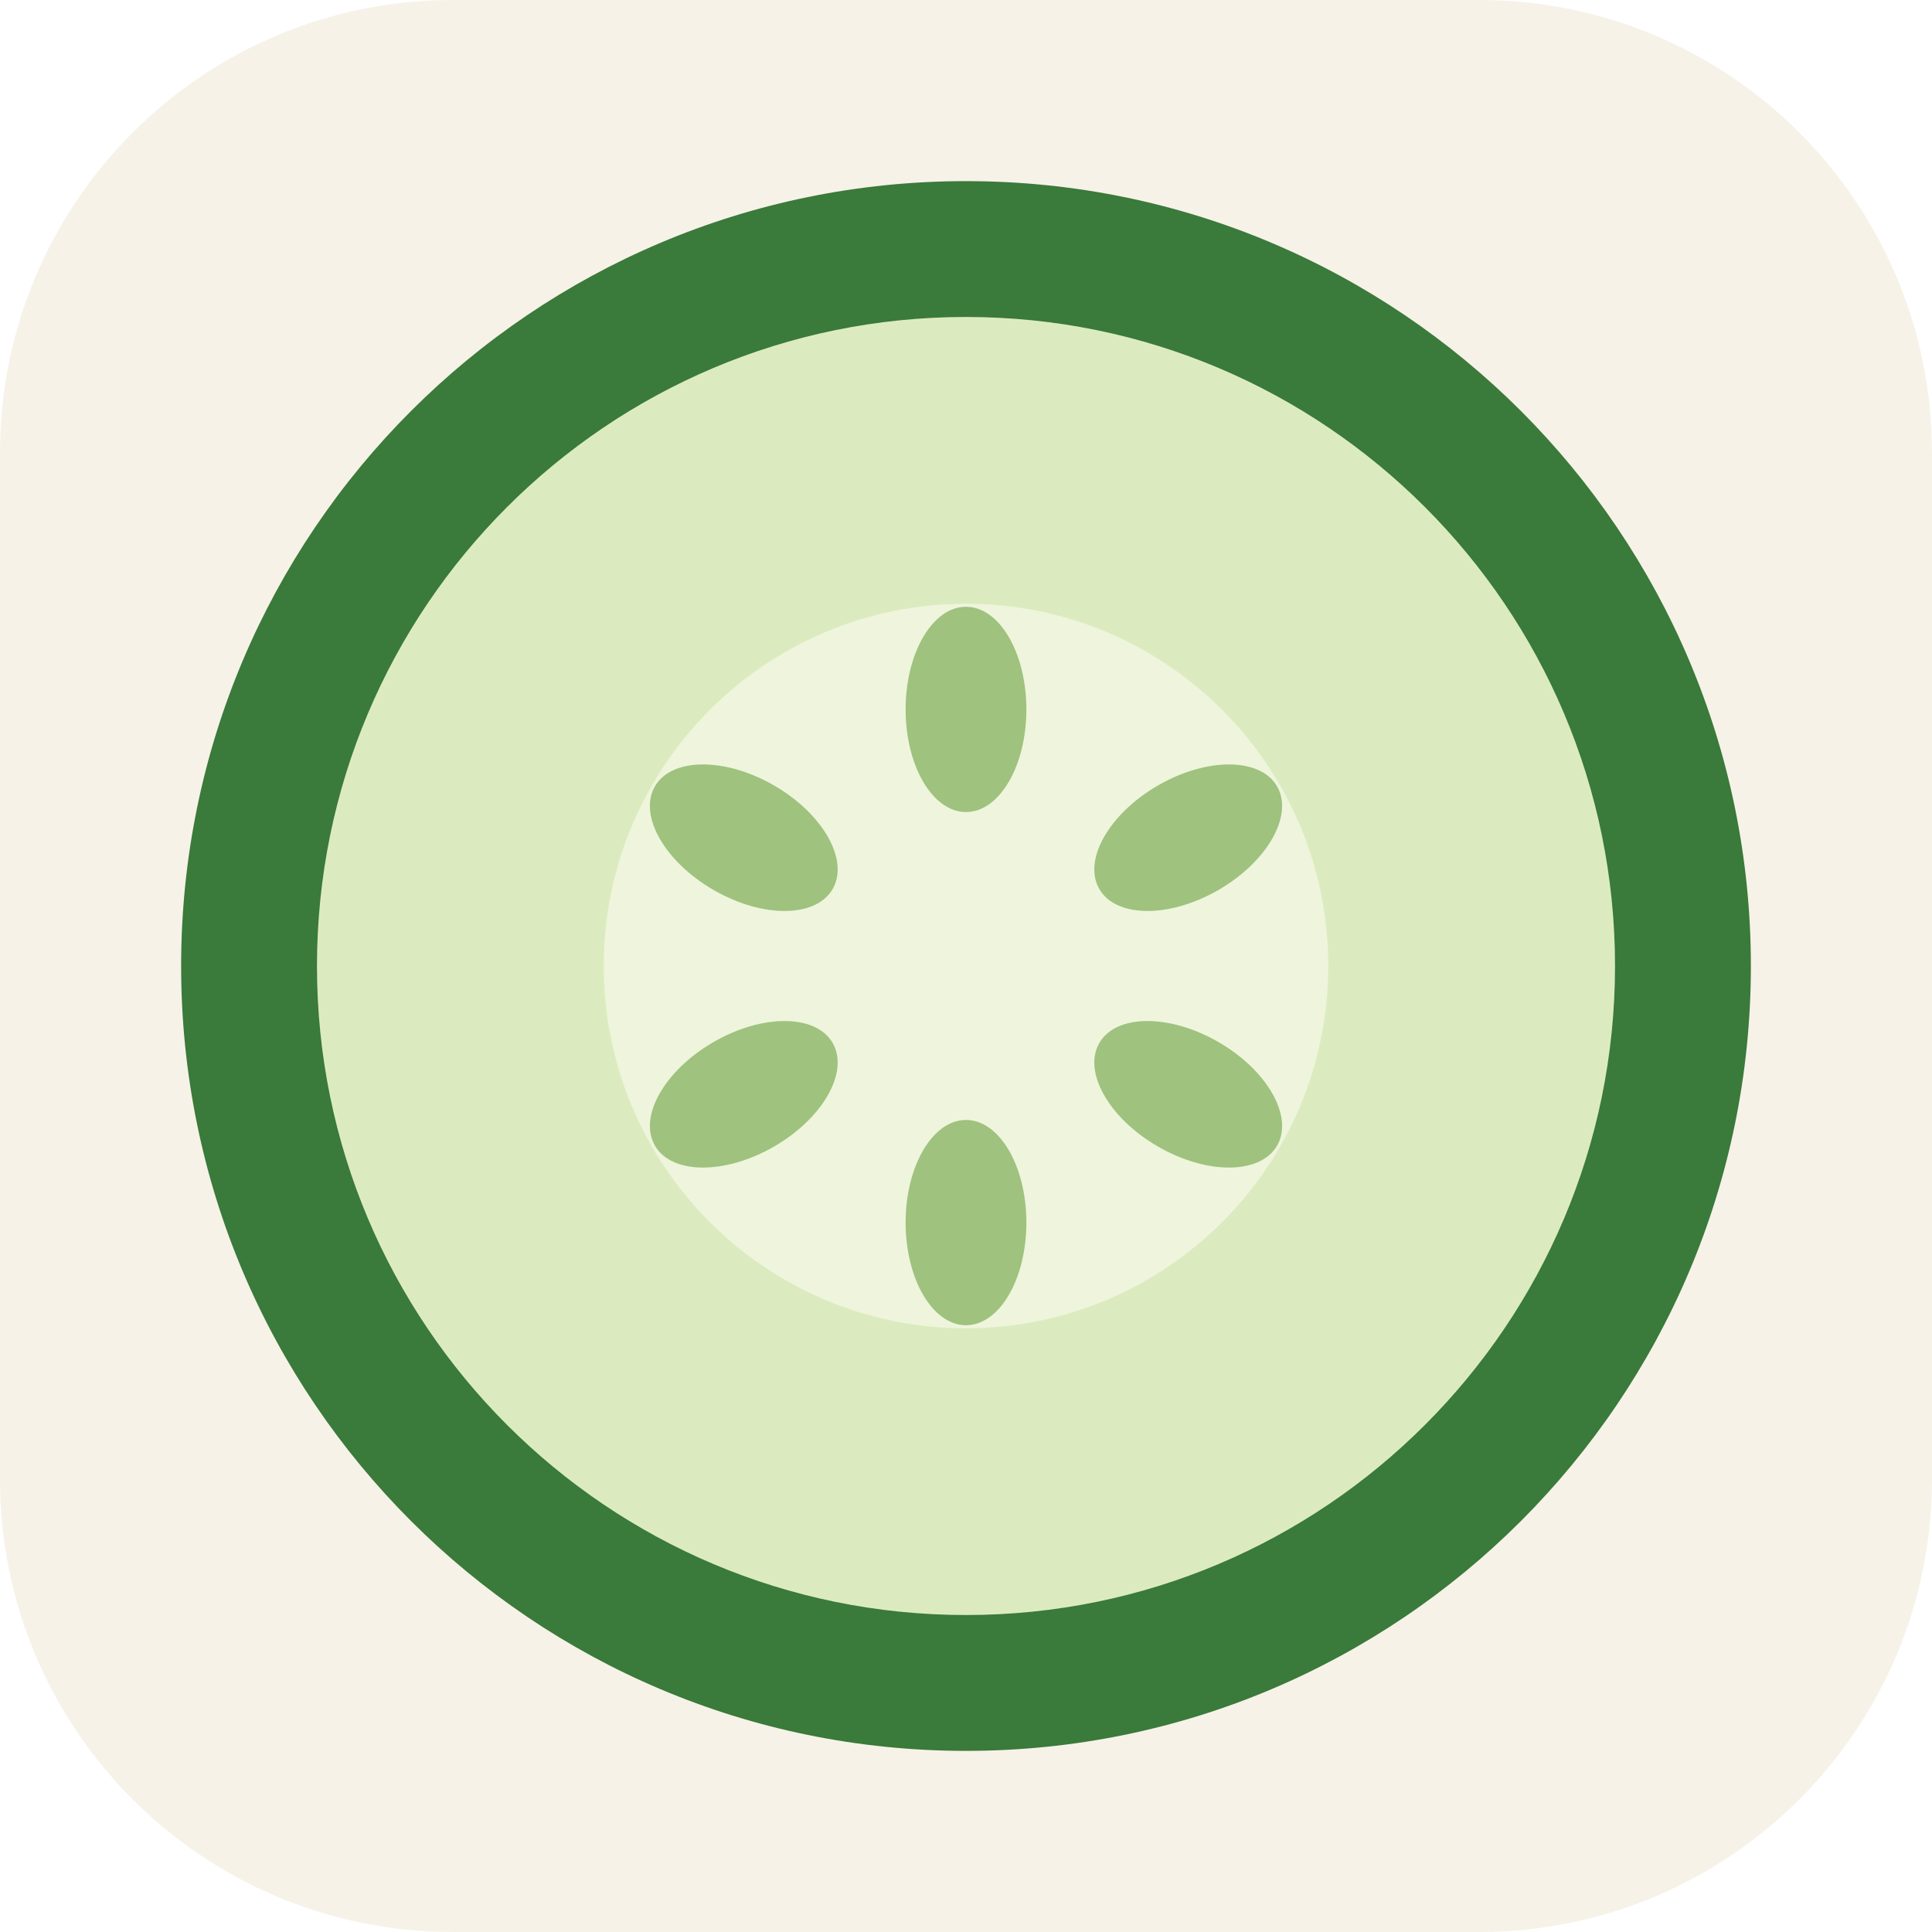
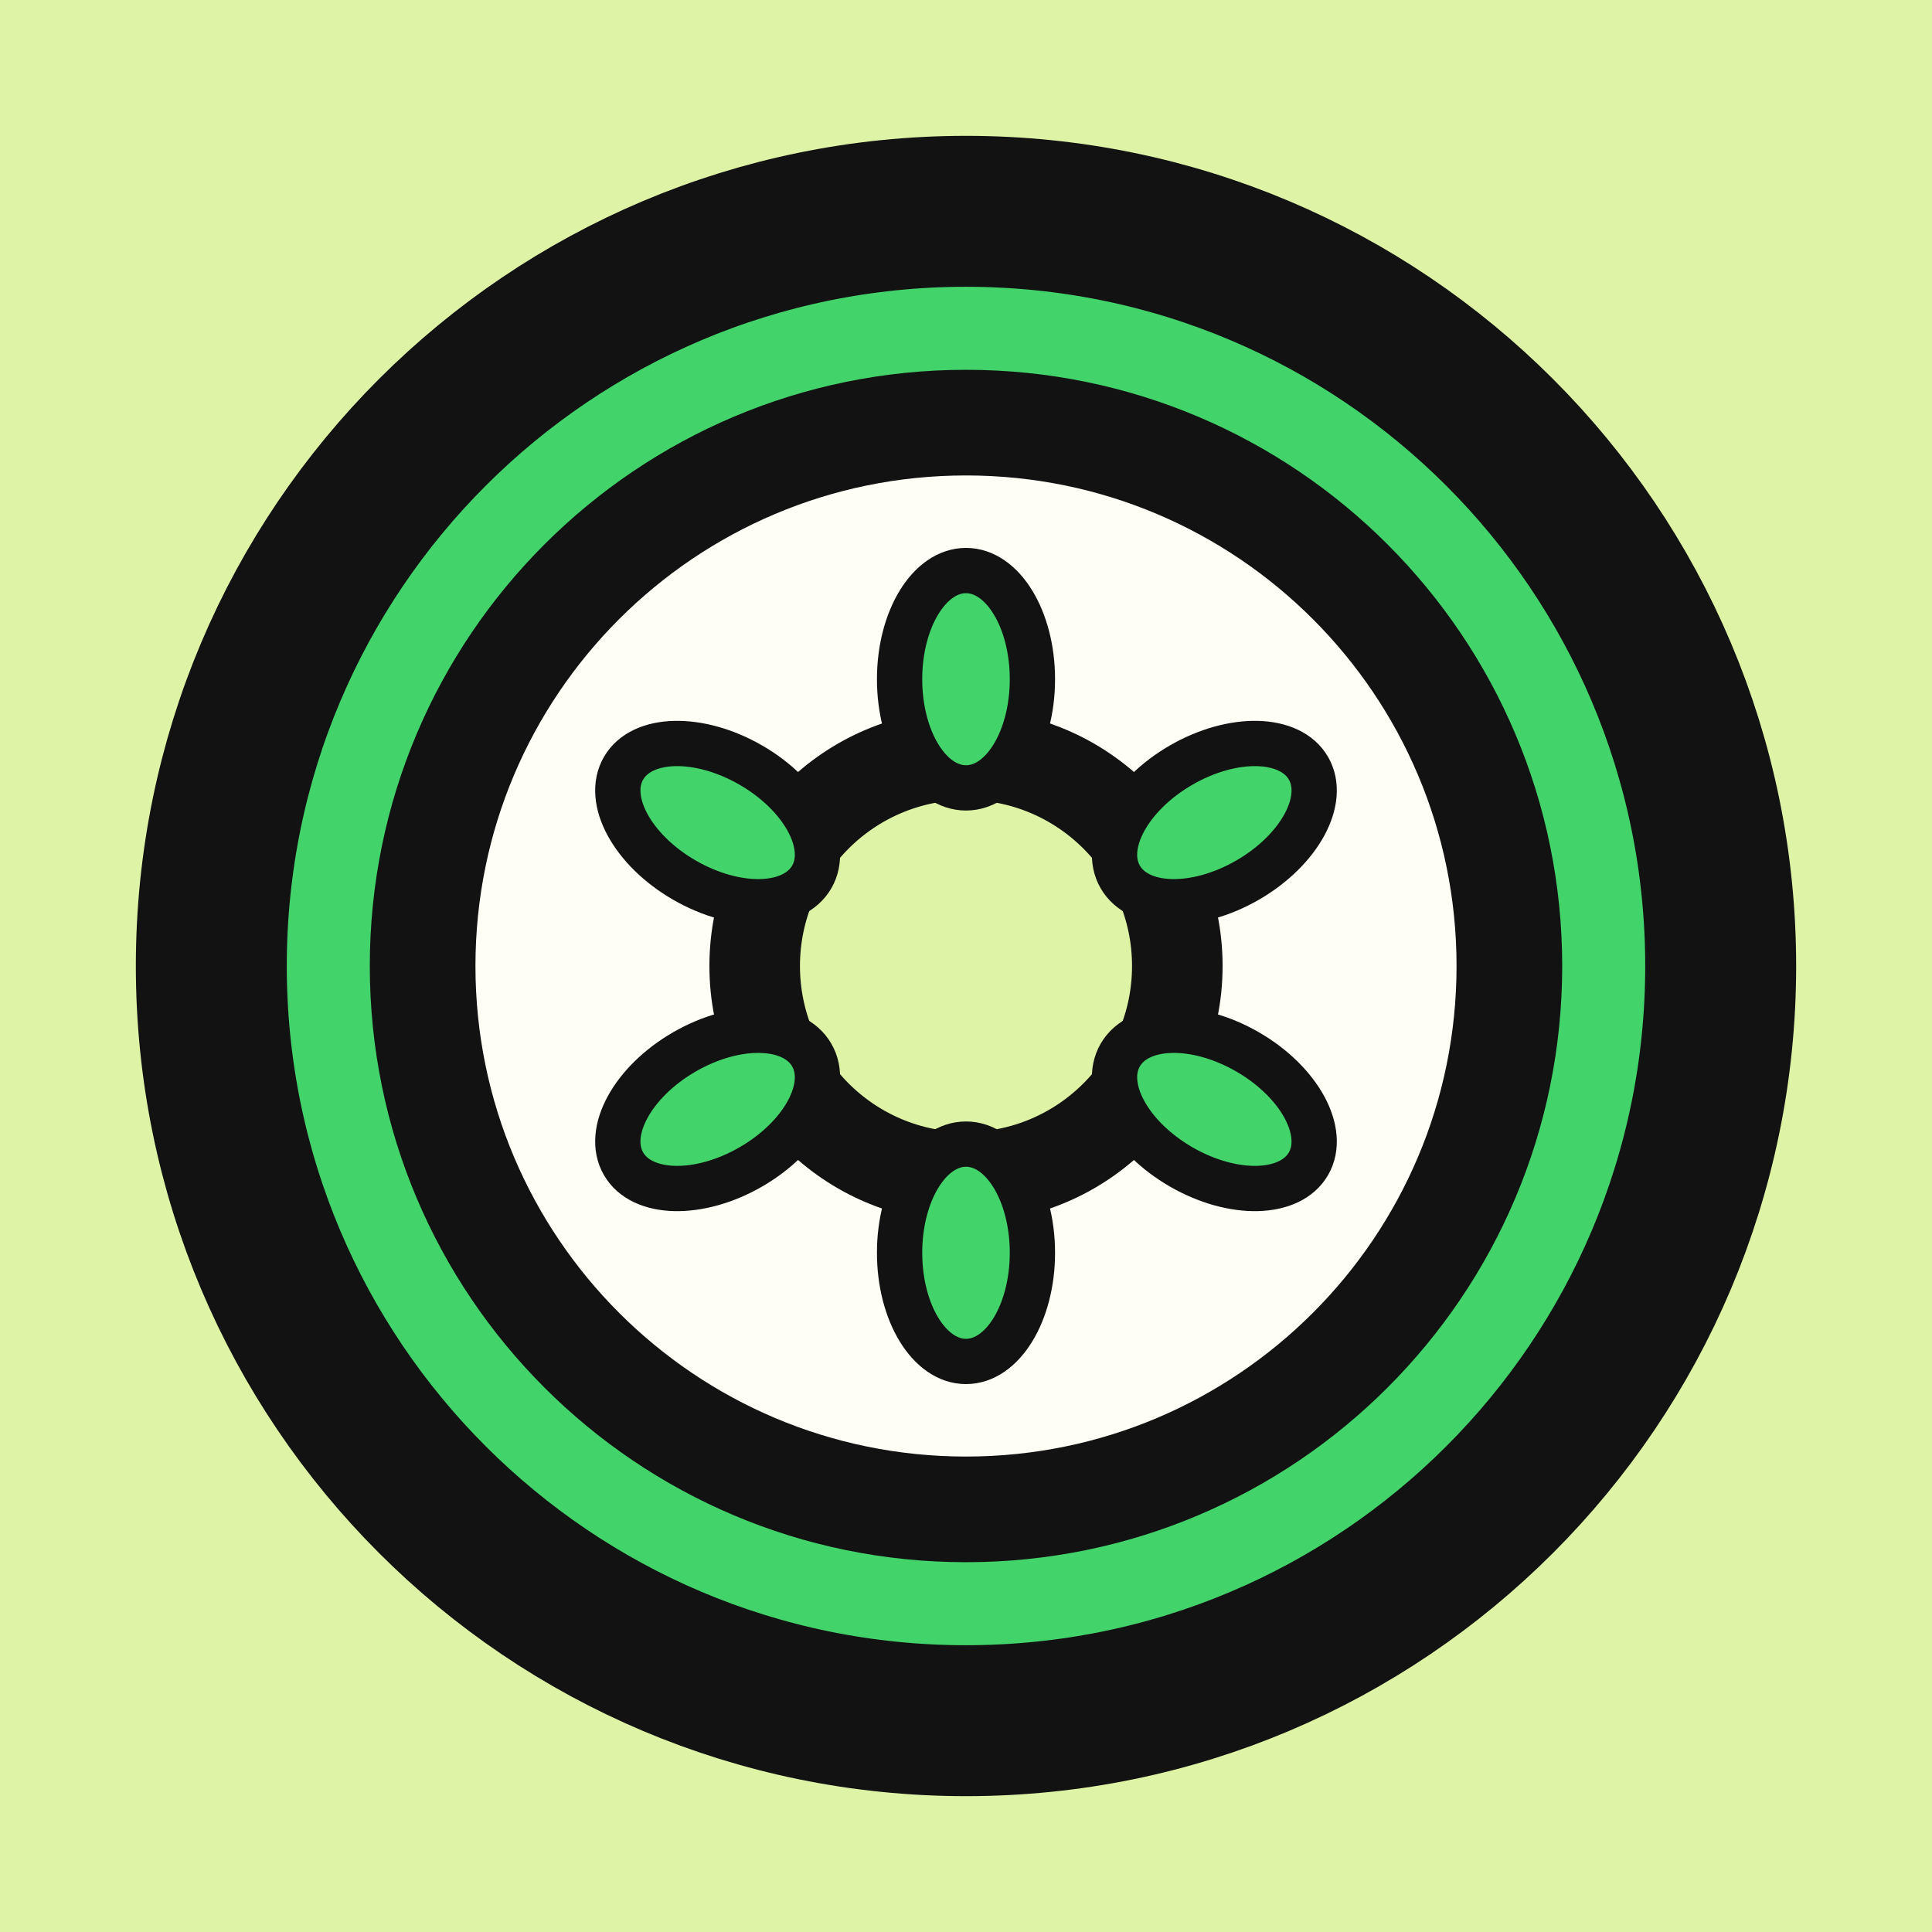
<svg xmlns="http://www.w3.org/2000/svg" viewBox="0 0 64 64">
-   <rect width="64" height="64" rx="15" fill="#f6f2e8" />
-   <circle cx="32" cy="32" r="26" fill="#3a7a3a" />
-   <circle cx="32" cy="32" r="21.5" fill="#dcebbf" />
-   <circle cx="32" cy="32" r="12" fill="#eef5dc" />
-   <ellipse cx="32" cy="23.5" rx="2" ry="3.4" fill="#9fc27e" transform="rotate(0 32 32)" />
-   <ellipse cx="32" cy="23.5" rx="2" ry="3.4" fill="#9fc27e" transform="rotate(60 32 32)" />
-   <ellipse cx="32" cy="23.5" rx="2" ry="3.4" fill="#9fc27e" transform="rotate(120 32 32)" />
-   <ellipse cx="32" cy="23.5" rx="2" ry="3.4" fill="#9fc27e" transform="rotate(180 32 32)" />
-   <ellipse cx="32" cy="23.5" rx="2" ry="3.4" fill="#9fc27e" transform="rotate(240 32 32)" />
-   <ellipse cx="32" cy="23.5" rx="2" ry="3.4" fill="#9fc27e" transform="rotate(300 32 32)" />
+   <rect width="64" height="64" fill="#dff3a6" />
+   <circle cx="32" cy="32" r="25" fill="#43d36b" stroke="#121212" stroke-width="5" />
+   <circle cx="32" cy="32" r="18" fill="#fffef6" stroke="#121212" stroke-width="3.5" />
+   <circle cx="32" cy="32" r="7" fill="#dff3a6" stroke="#121212" stroke-width="3" />
+   <ellipse cx="32" cy="22.5" rx="2.2" ry="3.6" fill="#43d36b" stroke="#121212" stroke-width="1.5" transform="rotate(0 32 32)" />
+   <ellipse cx="32" cy="22.5" rx="2.2" ry="3.6" fill="#43d36b" stroke="#121212" stroke-width="1.5" transform="rotate(60 32 32)" />
+   <ellipse cx="32" cy="22.5" rx="2.2" ry="3.6" fill="#43d36b" stroke="#121212" stroke-width="1.5" transform="rotate(120 32 32)" />
+   <ellipse cx="32" cy="22.5" rx="2.2" ry="3.6" fill="#43d36b" stroke="#121212" stroke-width="1.5" transform="rotate(180 32 32)" />
+   <ellipse cx="32" cy="22.5" rx="2.2" ry="3.6" fill="#43d36b" stroke="#121212" stroke-width="1.5" transform="rotate(240 32 32)" />
+   <ellipse cx="32" cy="22.5" rx="2.2" ry="3.6" fill="#43d36b" stroke="#121212" stroke-width="1.5" transform="rotate(300 32 32)" />
</svg>
